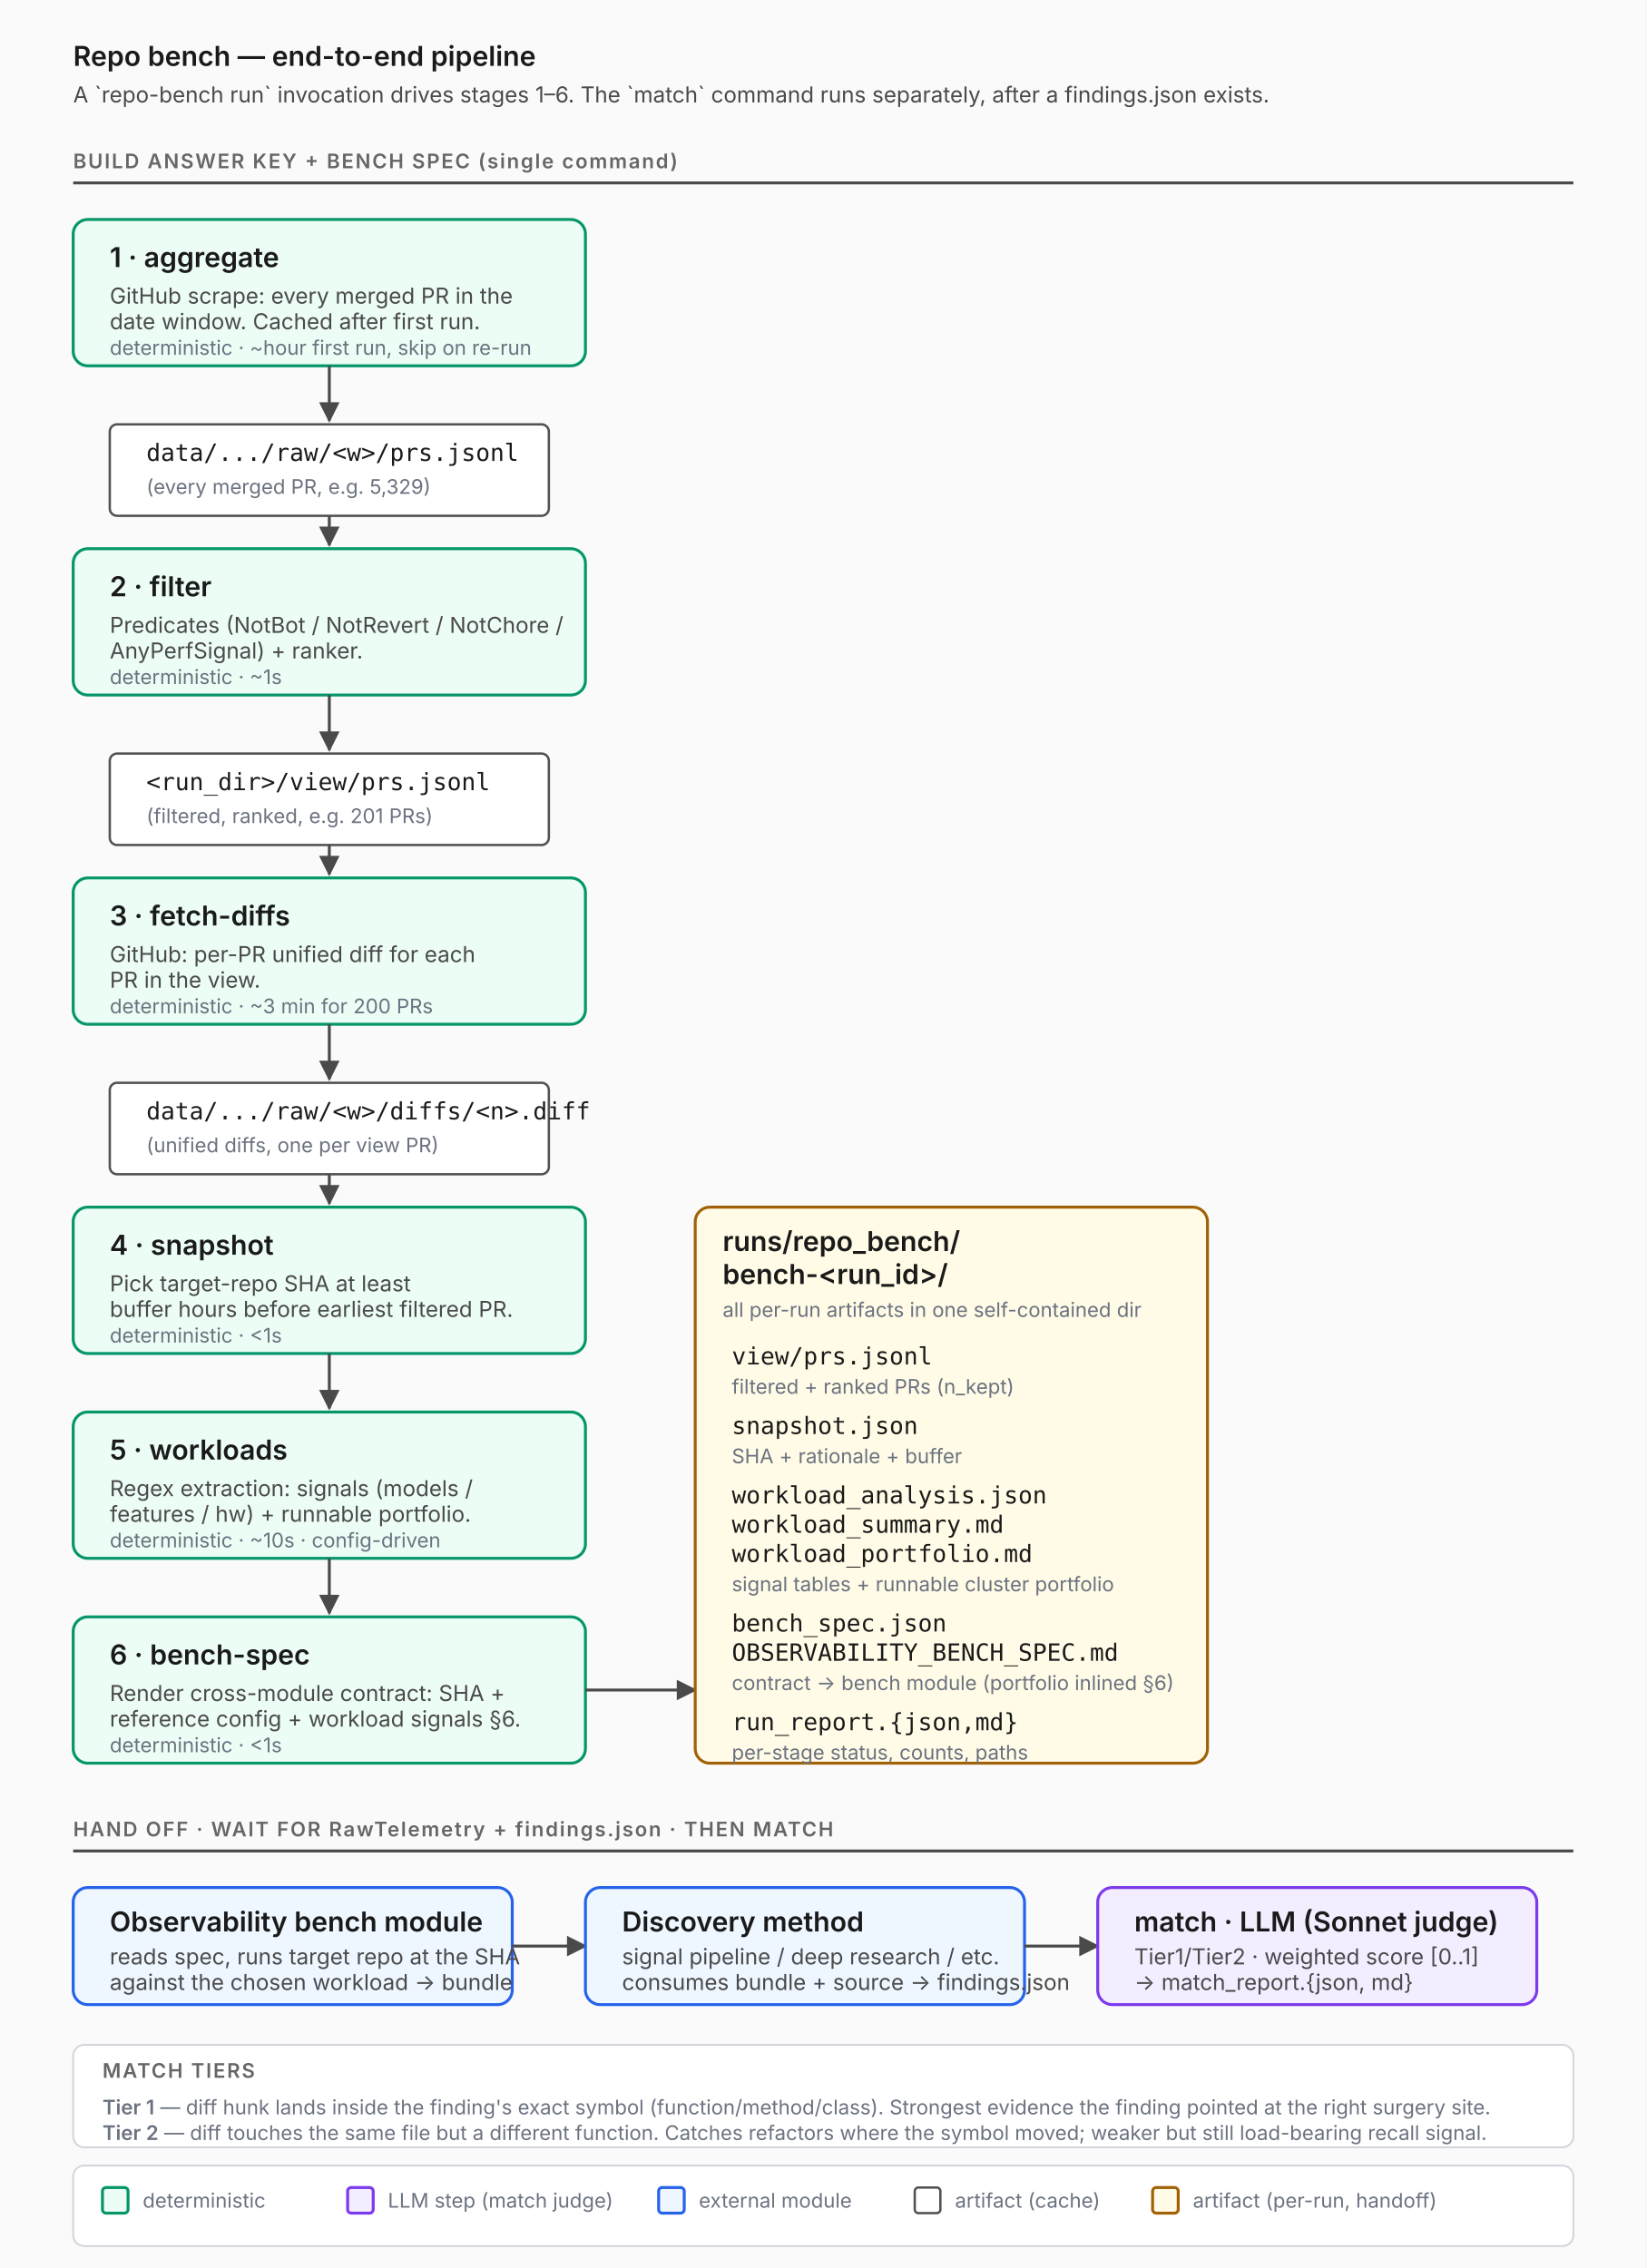
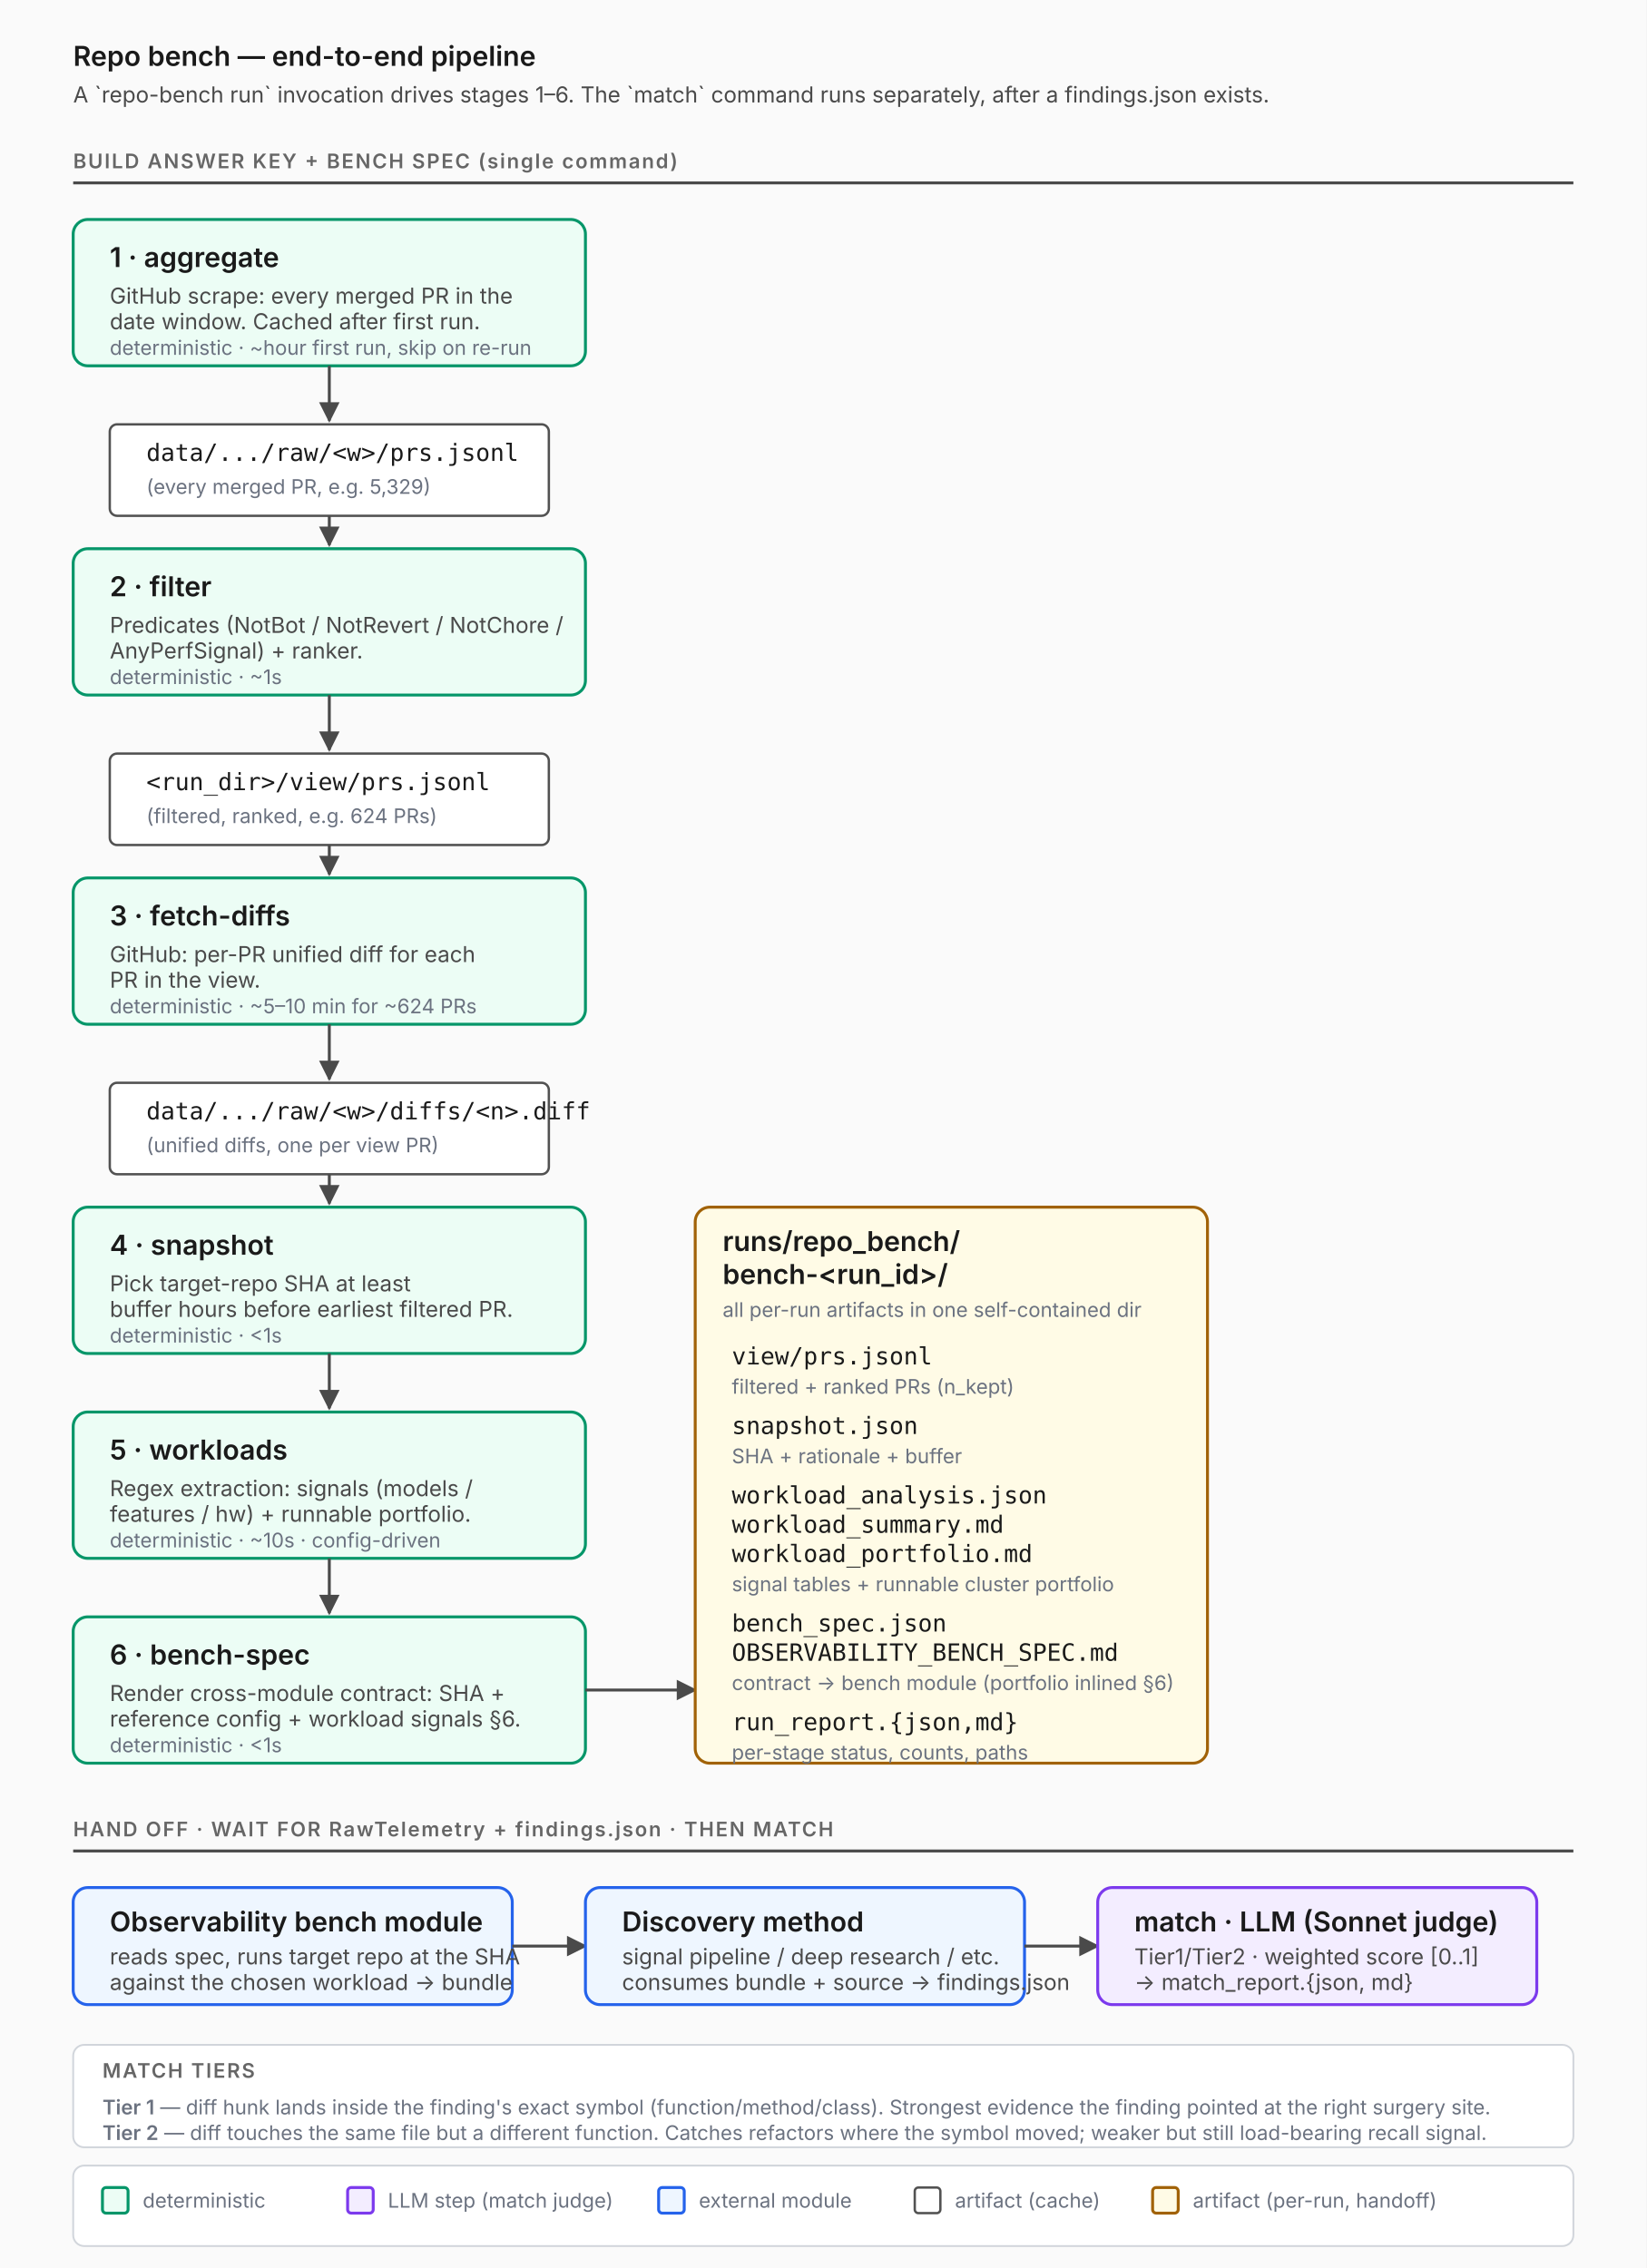
<svg xmlns="http://www.w3.org/2000/svg" viewBox="0 0 900 1240" font-family="-apple-system, Inter, system-ui, sans-serif">
  <defs>
    <marker id="arr" viewBox="0 0 10 10" refX="9" refY="5" markerWidth="7" markerHeight="7" orient="auto-start-reverse">
      <path d="M0,0 L10,5 L0,10 z" fill="#4a4a4a" />
    </marker>
    <style>
      .title  { font-weight:600; font-size:15px; fill:#1a1a1a; }
      .body   { font-weight:400; font-size:12px; fill:#4a4a4a; }
      .small  { font-weight:400; font-size:11px; fill:#6b7280; }
      .mono   { font-family: ui-monospace, Menlo, monospace; font-weight:500; font-size:13px; fill:#1a1a1a; }
      .monosm { font-family: ui-monospace, Menlo, monospace; font-weight:400; font-size:11px; fill:#374151; }
      .line   { stroke:#4a4a4a; stroke-width:1.6; fill:none; }
      .det    { fill:#ecfdf5; stroke:#059669; stroke-width:1.6; }      /* deterministic: green */
      .llm2   { fill:#f3edff; stroke:#7c3aed; stroke-width:1.6; }      /* LLM judge: purple */
      .input  { fill:#eef6ff; stroke:#2563eb; stroke-width:1.6; }      /* input from outside */
      .artifact{ fill:#ffffff; stroke:#525252; stroke-width:1.3; }
      .out    { fill:#fffbe6; stroke:#a16207; stroke-width:1.6; }       /* handoff artifact */
      .label  { font-weight:600; font-size:11px; fill:#666; letter-spacing:0.08em; }
      .legendbox { fill:#ffffff; stroke:#d1d5db; stroke-width:1; }
    </style>
  </defs>
  <rect width="900" height="1240" fill="#fafafa" />
  <text x="40" y="36" class="title" font-size="18">Repo bench — end-to-end pipeline</text>
  <text x="40" y="56" class="body">A `repo-bench run` invocation drives stages 1–6. The `match` command runs separately, after a findings.json exists.</text>
  <text x="40" y="92" class="label">BUILD ANSWER KEY + BENCH SPEC (single command)</text>
  <line x1="40" y1="100" x2="860" y2="100" class="line" stroke="#d1d5db" stroke-width="1" />
  <rect x="40" y="120" width="280" height="80" rx="8" class="det" />
  <text x="60" y="146" class="title">1 · aggregate</text>
  <text x="60" y="166" class="body">GitHub scrape: every merged PR in the</text>
  <text x="60" y="180" class="body">date window. Cached after first run.</text>
  <text x="60" y="194" class="small">deterministic · ~hour first run, skip on re-run</text>
  <path d="M180 200 L180 230" class="line" marker-end="url(#arr)" />
  <rect x="60" y="232" width="240" height="50" rx="4" class="artifact" />
  <text x="80" y="252" class="mono">data/.../raw/&lt;w&gt;/prs.jsonl</text>
  <text x="80" y="270" class="small" font-size="10">(every merged PR, e.g. 5,329)</text>
  <path d="M180 282 L180 298" class="line" marker-end="url(#arr)" />
  <rect x="40" y="300" width="280" height="80" rx="8" class="det" />
  <text x="60" y="326" class="title">2 · filter</text>
  <text x="60" y="346" class="body">Predicates (NotBot / NotRevert / NotChore /</text>
  <text x="60" y="360" class="body">AnyPerfSignal) + ranker.</text>
  <text x="60" y="374" class="small">deterministic · ~1s</text>
  <path d="M180 380 L180 410" class="line" marker-end="url(#arr)" />
  <rect x="60" y="412" width="240" height="50" rx="4" class="artifact" />
  <text x="80" y="432" class="mono">&lt;run_dir&gt;/view/prs.jsonl</text>
-   <text x="80" y="450" class="small" font-size="10">(filtered, ranked, e.g. 201 PRs)</text>
+   <text x="80" y="450" class="small" font-size="10">(filtered, ranked, e.g. 624 PRs)</text>
  <path d="M180 462 L180 478" class="line" marker-end="url(#arr)" />
  <rect x="40" y="480" width="280" height="80" rx="8" class="det" />
  <text x="60" y="506" class="title">3 · fetch-diffs</text>
  <text x="60" y="526" class="body">GitHub: per-PR unified diff for each</text>
  <text x="60" y="540" class="body">PR in the view.</text>
-   <text x="60" y="554" class="small">deterministic · ~3 min for 200 PRs</text>
+   <text x="60" y="554" class="small">deterministic · ~5–10 min for ~624 PRs</text>
  <path d="M180 560 L180 590" class="line" marker-end="url(#arr)" />
  <rect x="60" y="592" width="240" height="50" rx="4" class="artifact" />
  <text x="80" y="612" class="mono">data/.../raw/&lt;w&gt;/diffs/&lt;n&gt;.diff</text>
  <text x="80" y="630" class="small" font-size="10">(unified diffs, one per view PR)</text>
  <path d="M180 642 L180 658" class="line" marker-end="url(#arr)" />
  <rect x="40" y="660" width="280" height="80" rx="8" class="det" />
  <text x="60" y="686" class="title">4 · snapshot</text>
  <text x="60" y="706" class="body">Pick target-repo SHA at least</text>
  <text x="60" y="720" class="body">buffer hours before earliest filtered PR.</text>
  <text x="60" y="734" class="small">deterministic · &lt;1s</text>
  <path d="M180 740 L180 770" class="line" marker-end="url(#arr)" />
  <rect x="40" y="772" width="280" height="80" rx="8" class="det" />
  <text x="60" y="798" class="title">5 · workloads</text>
  <text x="60" y="818" class="body">Regex extraction: signals (models /</text>
  <text x="60" y="832" class="body">features / hw) + runnable portfolio.</text>
  <text x="60" y="846" class="small">deterministic · ~10s · config-driven</text>
  <path d="M180 852 L180 882" class="line" marker-end="url(#arr)" />
  <rect x="40" y="884" width="280" height="80" rx="8" class="det" />
  <text x="60" y="910" class="title">6 · bench-spec</text>
  <text x="60" y="930" class="body">Render cross-module contract: SHA +</text>
  <text x="60" y="944" class="body">reference config + workload signals §6.</text>
  <text x="60" y="958" class="small">deterministic · &lt;1s</text>
  <path d="M320 924 L380 924" class="line" marker-end="url(#arr)" />
  <rect x="380" y="660" width="280" height="304" rx="8" class="out" />
  <text x="395" y="684" class="title">runs/repo_bench/</text>
  <text x="395" y="702" class="title">  bench-&lt;run_id&gt;/</text>
  <text x="395" y="720" class="small">all per-run artifacts in one self-contained dir</text>
  <text x="400" y="746" class="mono">view/prs.jsonl</text>
  <text x="400" y="762" class="small">filtered + ranked PRs (n_kept)</text>
  <text x="400" y="784" class="mono">snapshot.json</text>
  <text x="400" y="800" class="small">SHA + rationale + buffer</text>
  <text x="400" y="822" class="mono">workload_analysis.json</text>
  <text x="400" y="838" class="mono">workload_summary.md</text>
  <text x="400" y="854" class="mono">workload_portfolio.md</text>
  <text x="400" y="870" class="small">signal tables + runnable cluster portfolio</text>
  <text x="400" y="892" class="mono">bench_spec.json</text>
  <text x="400" y="908" class="mono">OBSERVABILITY_BENCH_SPEC.md</text>
  <text x="400" y="924" class="small">contract → bench module (portfolio inlined §6)</text>
  <text x="400" y="946" class="mono">run_report.{json,md}</text>
  <text x="400" y="962" class="small">per-stage status, counts, paths</text>
  <text x="40" y="1004" class="label">HAND OFF · WAIT FOR RawTelemetry + findings.json · THEN MATCH</text>
  <line x1="40" y1="1012" x2="860" y2="1012" class="line" stroke="#d1d5db" stroke-width="1" />
  <rect x="40" y="1032" width="240" height="64" rx="8" class="input" />
  <text x="60" y="1056" class="title">Observability bench module</text>
  <text x="60" y="1074" class="body">reads spec, runs target repo at the SHA</text>
  <text x="60" y="1088" class="body">against the chosen workload → bundle</text>
  <path d="M280 1064 L320 1064" class="line" marker-end="url(#arr)" />
  <rect x="320" y="1032" width="240" height="64" rx="8" class="input" />
  <text x="340" y="1056" class="title">Discovery method</text>
  <text x="340" y="1074" class="body">signal pipeline / deep research / etc.</text>
  <text x="340" y="1088" class="body">consumes bundle + source → findings.json</text>
  <path d="M560 1064 L600 1064" class="line" marker-end="url(#arr)" />
  <rect x="600" y="1032" width="240" height="64" rx="8" class="llm2" />
  <text x="620" y="1056" class="title">match · LLM (Sonnet judge)</text>
  <text x="620" y="1074" class="body">Tier1/Tier2 · weighted score [0..1]</text>
  <text x="620" y="1088" class="body">→ match_report.{json, md}</text>
  <rect x="40" y="1118" width="820" height="56" rx="6" class="legendbox" />
  <text x="56" y="1136" class="label">MATCH TIERS</text>
  <text x="56" y="1156" class="small">
    <tspan font-weight="600">Tier 1</tspan> — diff hunk lands inside the finding's exact symbol (function/method/class). Strongest evidence the finding pointed at the right surgery site.</text>
  <text x="56" y="1170" class="small">
    <tspan font-weight="600">Tier 2</tspan> — diff touches the same file but a different function. Catches refactors where the symbol moved; weaker but still load-bearing recall signal.</text>
  <rect x="40" y="1184" width="820" height="44" rx="6" class="legendbox" />
  <rect x="56" y="1196" width="14" height="14" rx="2" class="det" />
  <text x="78" y="1207" class="small">deterministic</text>
  <rect x="190" y="1196" width="14" height="14" rx="2" class="llm2" />
  <text x="212" y="1207" class="small">LLM step (match judge)</text>
  <rect x="360" y="1196" width="14" height="14" rx="2" class="input" />
  <text x="382" y="1207" class="small">external module</text>
  <rect x="500" y="1196" width="14" height="14" rx="2" class="artifact" />
  <text x="522" y="1207" class="small">artifact (cache)</text>
  <rect x="630" y="1196" width="14" height="14" rx="2" class="out" />
  <text x="652" y="1207" class="small">artifact (per-run, handoff)</text>
</svg>
